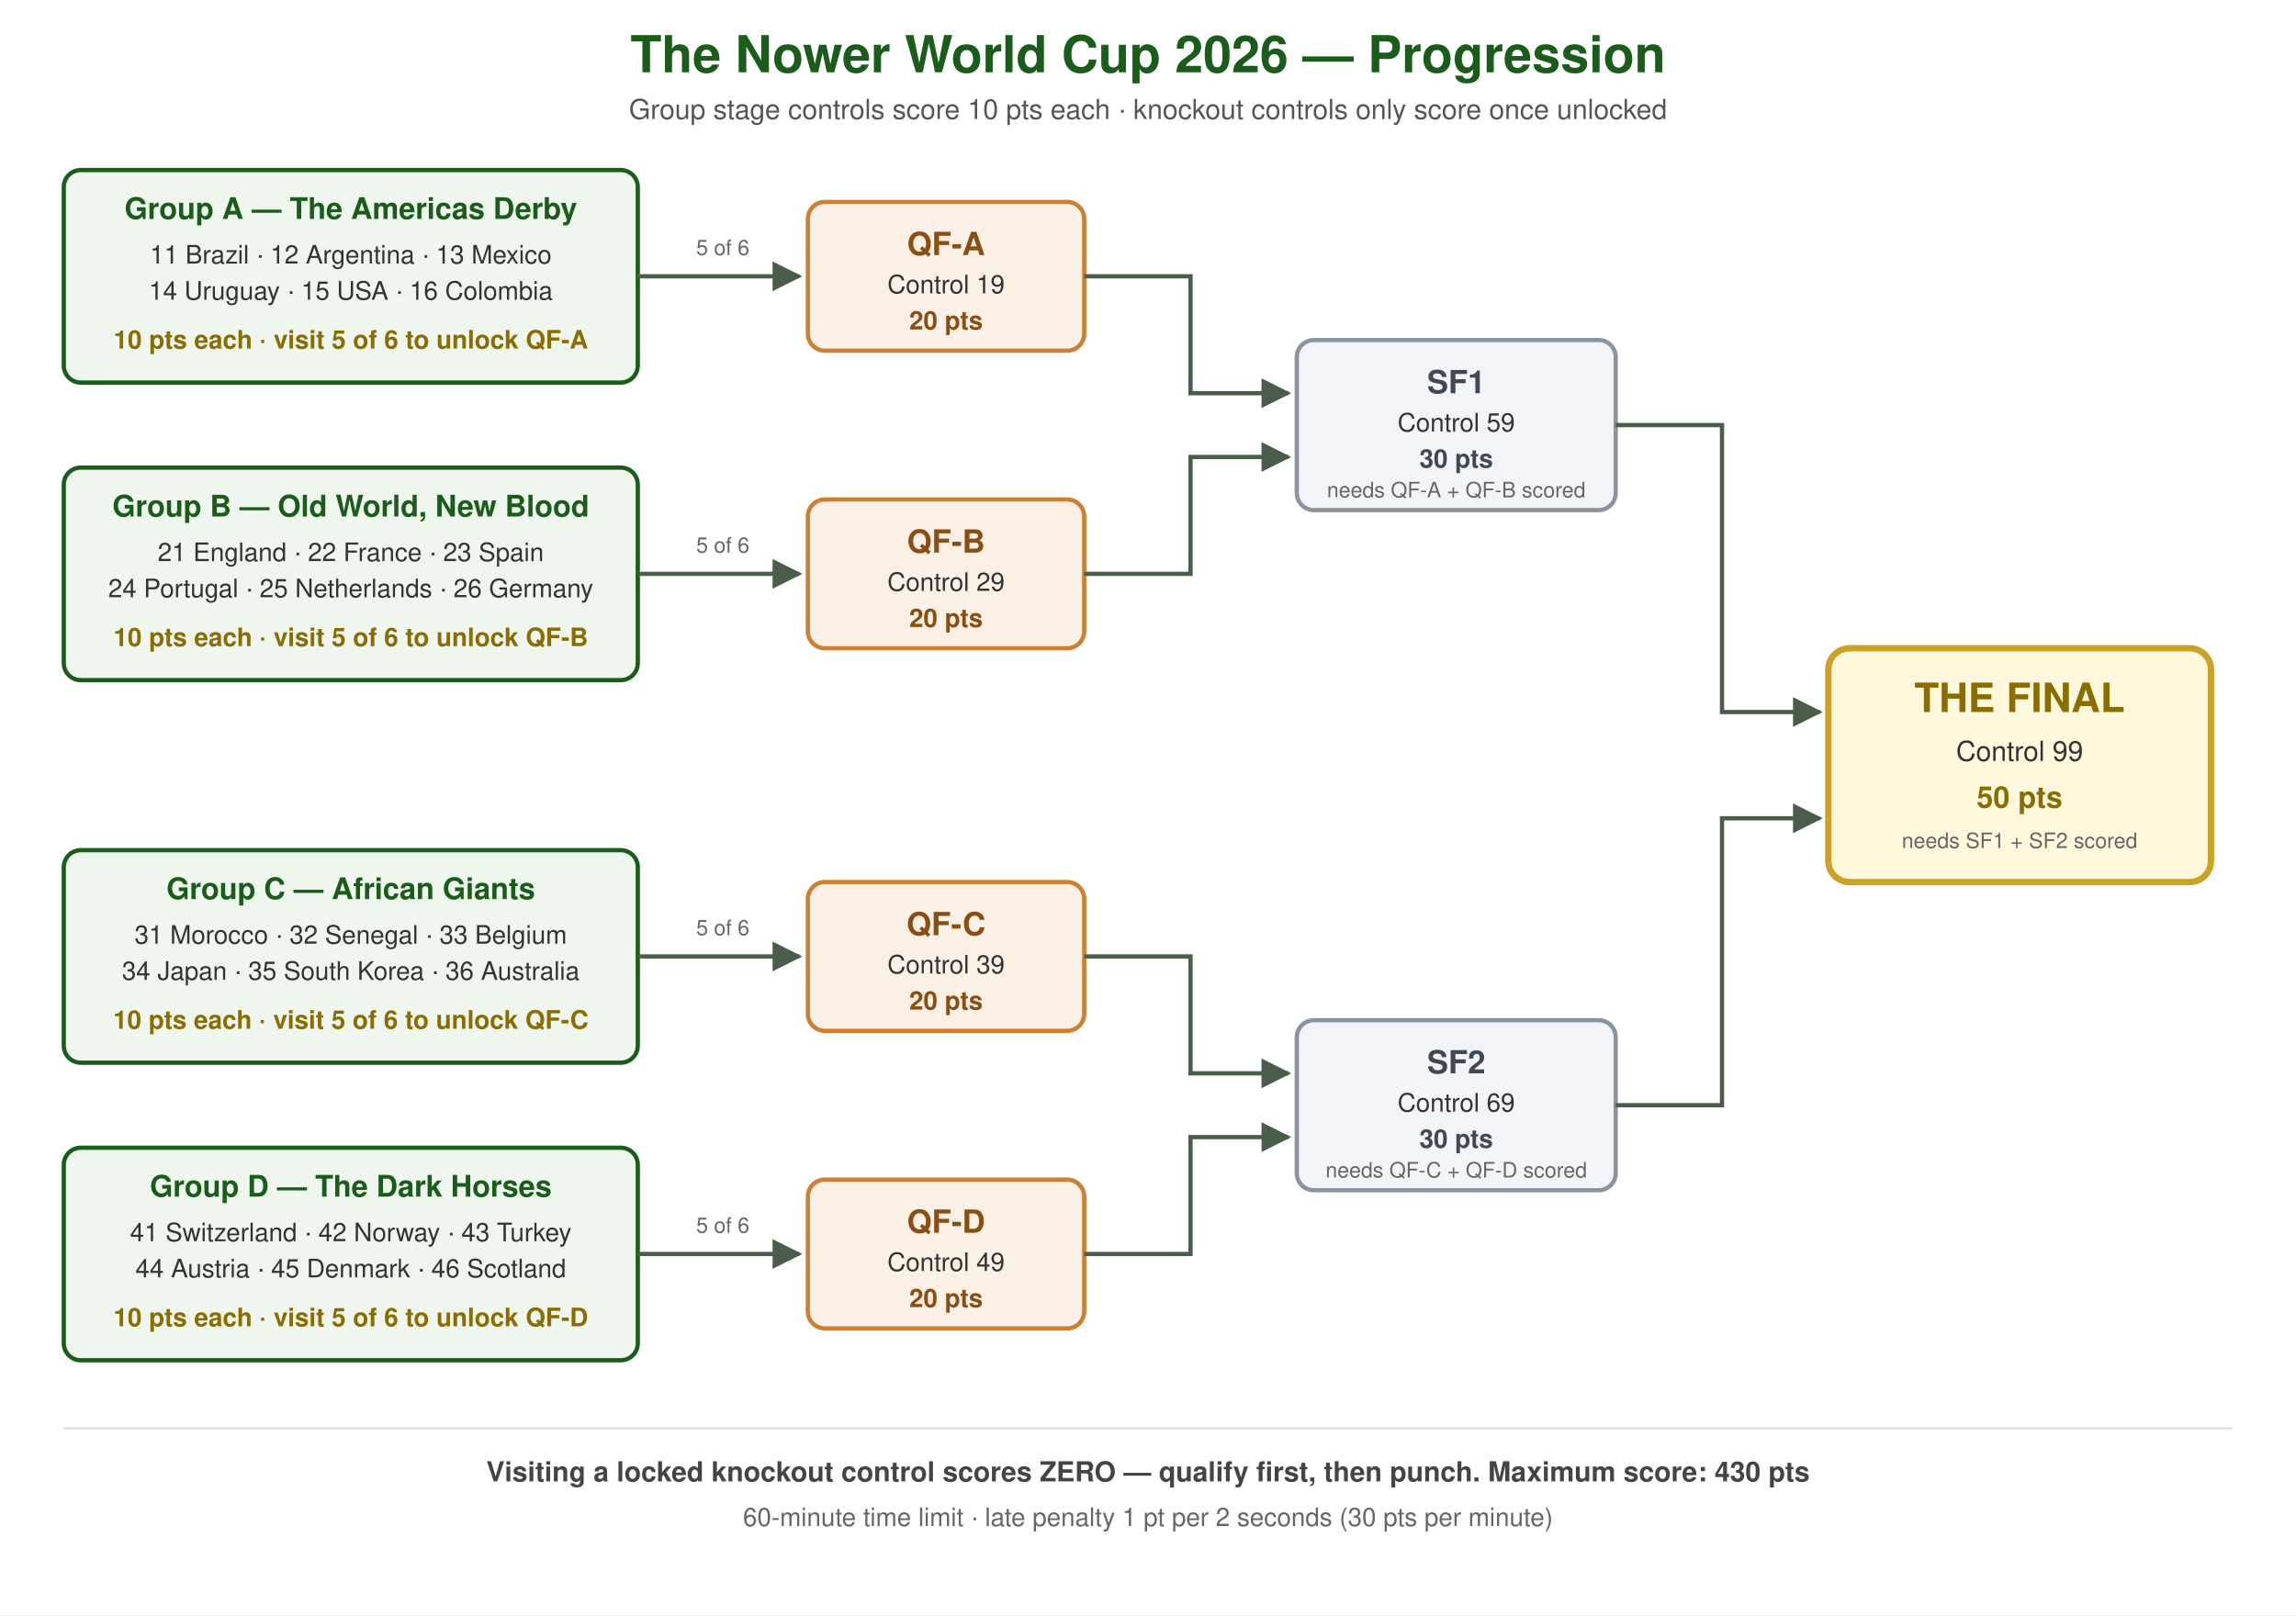
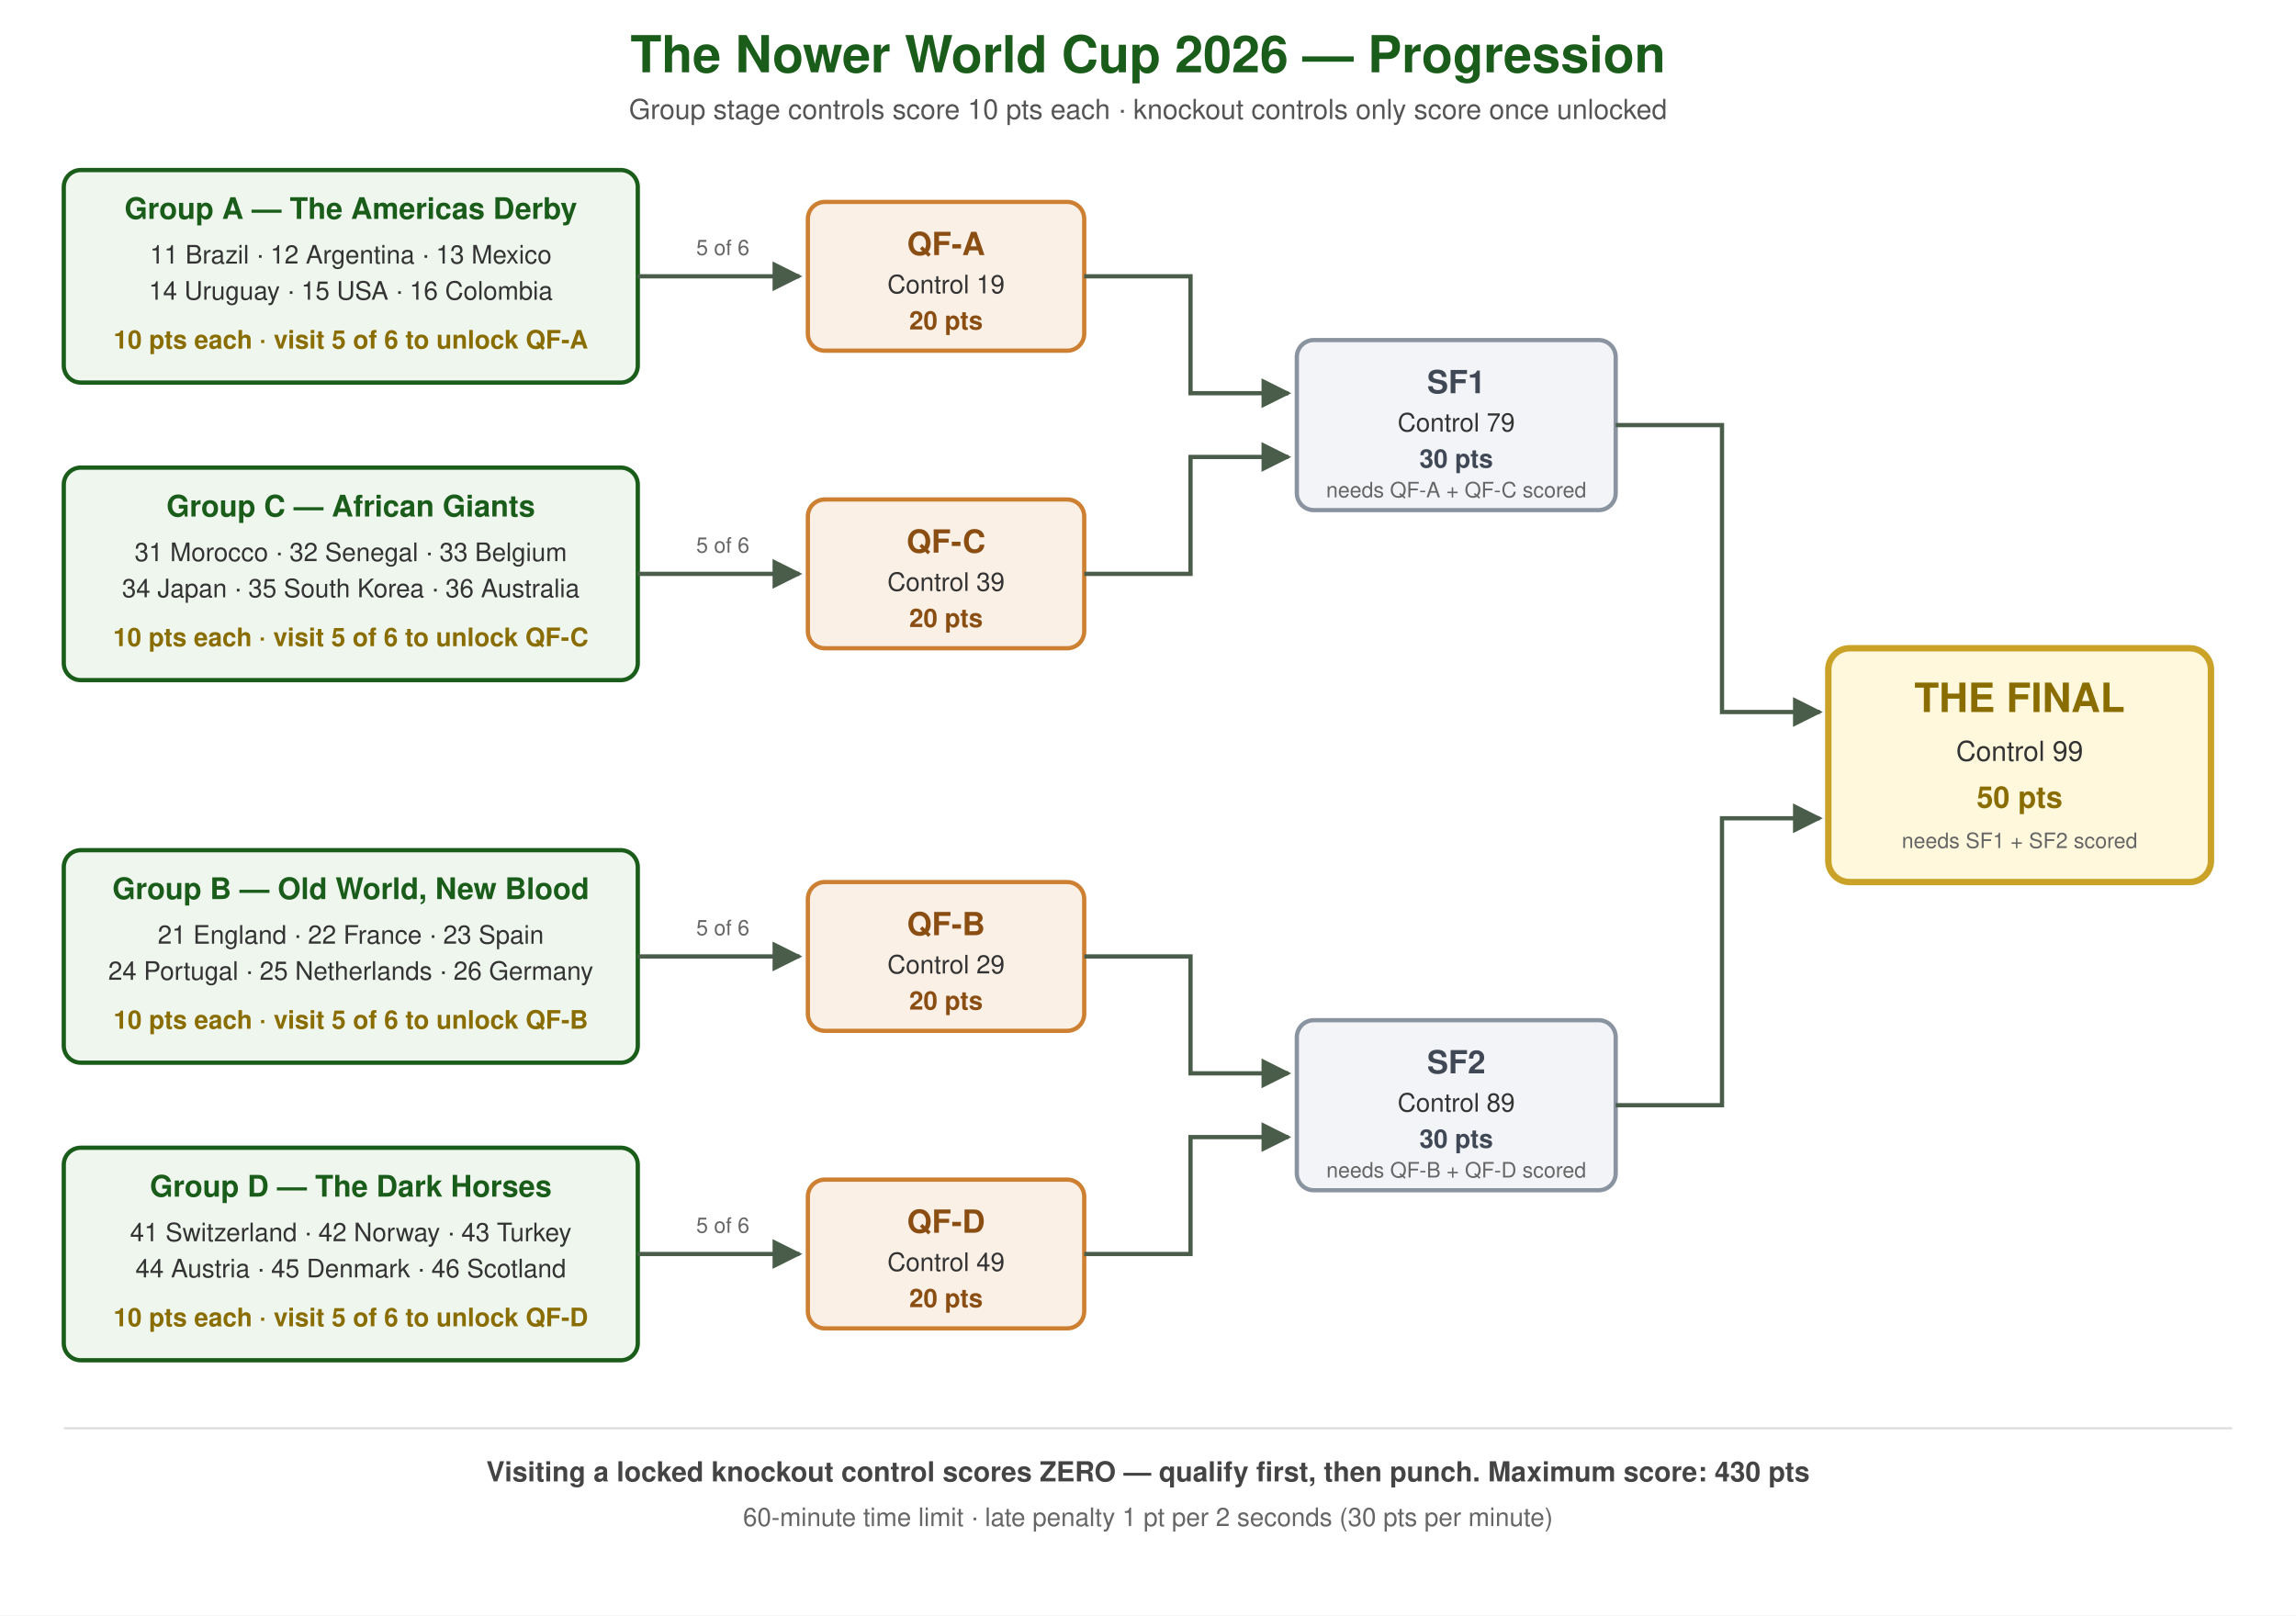
<svg xmlns="http://www.w3.org/2000/svg" width="1080" height="760" viewBox="0 0 1080 760" font-family="Helvetica, Arial, sans-serif">
  <defs>
    <marker id="arrow" viewBox="0 0 10 10" refX="9" refY="5" markerWidth="7" markerHeight="7" orient="auto-start-reverse">
      <path d="M0,0 L10,5 L0,10 z" fill="#4a5d4a" />
    </marker>
  </defs>
  <rect width="1080" height="760" fill="#ffffff" />
  <text x="540" y="34" text-anchor="middle" font-size="24" font-weight="bold" fill="#1a5c1a">The Nower World Cup 2026 — Progression</text>
  <text x="540" y="56" text-anchor="middle" font-size="13" fill="#555">Group stage controls score 10 pts each · knockout controls only score once unlocked</text>
  <g>
    <rect x="30" y="80" width="270" height="100" rx="8" fill="#eef6ee" stroke="#1a5c1a" stroke-width="2" />
    <text x="165" y="103" text-anchor="middle" font-size="14" font-weight="bold" fill="#1a5c1a">Group A — The Americas Derby</text>
    <text x="165" y="124" text-anchor="middle" font-size="12" fill="#333">11 Brazil · 12 Argentina · 13 Mexico</text>
    <text x="165" y="141" text-anchor="middle" font-size="12" fill="#333">14 Uruguay · 15 USA · 16 Colombia</text>
    <text x="165" y="164" text-anchor="middle" font-size="12" font-weight="bold" fill="#8a6d00">10 pts each · visit 5 of 6 to unlock QF-A</text>
  </g>
  <g>
    <rect x="30" y="220" width="270" height="100" rx="8" fill="#eef6ee" stroke="#1a5c1a" stroke-width="2" />
-     <text x="165" y="243" text-anchor="middle" font-size="14" font-weight="bold" fill="#1a5c1a">Group B — Old World, New Blood</text>
-     <text x="165" y="264" text-anchor="middle" font-size="12" fill="#333">21 England · 22 France · 23 Spain</text>
-     <text x="165" y="281" text-anchor="middle" font-size="12" fill="#333">24 Portugal · 25 Netherlands · 26 Germany</text>
-     <text x="165" y="304" text-anchor="middle" font-size="12" font-weight="bold" fill="#8a6d00">10 pts each · visit 5 of 6 to unlock QF-B</text>
+     <text x="165" y="243" text-anchor="middle" font-size="14" font-weight="bold" fill="#1a5c1a">Group C — African Giants</text>
+     <text x="165" y="264" text-anchor="middle" font-size="12" fill="#333">31 Morocco · 32 Senegal · 33 Belgium</text>
+     <text x="165" y="281" text-anchor="middle" font-size="12" fill="#333">34 Japan · 35 South Korea · 36 Australia</text>
+     <text x="165" y="304" text-anchor="middle" font-size="12" font-weight="bold" fill="#8a6d00">10 pts each · visit 5 of 6 to unlock QF-C</text>
  </g>
  <g>
    <rect x="30" y="400" width="270" height="100" rx="8" fill="#eef6ee" stroke="#1a5c1a" stroke-width="2" />
-     <text x="165" y="423" text-anchor="middle" font-size="14" font-weight="bold" fill="#1a5c1a">Group C — African Giants</text>
-     <text x="165" y="444" text-anchor="middle" font-size="12" fill="#333">31 Morocco · 32 Senegal · 33 Belgium</text>
-     <text x="165" y="461" text-anchor="middle" font-size="12" fill="#333">34 Japan · 35 South Korea · 36 Australia</text>
-     <text x="165" y="484" text-anchor="middle" font-size="12" font-weight="bold" fill="#8a6d00">10 pts each · visit 5 of 6 to unlock QF-C</text>
+     <text x="165" y="423" text-anchor="middle" font-size="14" font-weight="bold" fill="#1a5c1a">Group B — Old World, New Blood</text>
+     <text x="165" y="444" text-anchor="middle" font-size="12" fill="#333">21 England · 22 France · 23 Spain</text>
+     <text x="165" y="461" text-anchor="middle" font-size="12" fill="#333">24 Portugal · 25 Netherlands · 26 Germany</text>
+     <text x="165" y="484" text-anchor="middle" font-size="12" font-weight="bold" fill="#8a6d00">10 pts each · visit 5 of 6 to unlock QF-B</text>
  </g>
  <g>
    <rect x="30" y="540" width="270" height="100" rx="8" fill="#eef6ee" stroke="#1a5c1a" stroke-width="2" />
    <text x="165" y="563" text-anchor="middle" font-size="14" font-weight="bold" fill="#1a5c1a">Group D — The Dark Horses</text>
    <text x="165" y="584" text-anchor="middle" font-size="12" fill="#333">41 Switzerland · 42 Norway · 43 Turkey</text>
    <text x="165" y="601" text-anchor="middle" font-size="12" fill="#333">44 Austria · 45 Denmark · 46 Scotland</text>
    <text x="165" y="624" text-anchor="middle" font-size="12" font-weight="bold" fill="#8a6d00">10 pts each · visit 5 of 6 to unlock QF-D</text>
  </g>
  <g>
    <rect x="380" y="95" width="130" height="70" rx="8" fill="#faf0e6" stroke="#cd7f32" stroke-width="2" />
    <text x="445" y="120" text-anchor="middle" font-size="15" font-weight="bold" fill="#8a4d12">QF-A</text>
    <text x="445" y="138" text-anchor="middle" font-size="12" fill="#333">Control 19</text>
    <text x="445" y="155" text-anchor="middle" font-size="12" font-weight="bold" fill="#8a4d12">20 pts</text>
  </g>
  <g>
    <rect x="380" y="235" width="130" height="70" rx="8" fill="#faf0e6" stroke="#cd7f32" stroke-width="2" />
-     <text x="445" y="260" text-anchor="middle" font-size="15" font-weight="bold" fill="#8a4d12">QF-B</text>
-     <text x="445" y="278" text-anchor="middle" font-size="12" fill="#333">Control 29</text>
+     <text x="445" y="260" text-anchor="middle" font-size="15" font-weight="bold" fill="#8a4d12">QF-C</text>
+     <text x="445" y="278" text-anchor="middle" font-size="12" fill="#333">Control 39</text>
    <text x="445" y="295" text-anchor="middle" font-size="12" font-weight="bold" fill="#8a4d12">20 pts</text>
  </g>
  <g>
    <rect x="380" y="415" width="130" height="70" rx="8" fill="#faf0e6" stroke="#cd7f32" stroke-width="2" />
-     <text x="445" y="440" text-anchor="middle" font-size="15" font-weight="bold" fill="#8a4d12">QF-C</text>
-     <text x="445" y="458" text-anchor="middle" font-size="12" fill="#333">Control 39</text>
+     <text x="445" y="440" text-anchor="middle" font-size="15" font-weight="bold" fill="#8a4d12">QF-B</text>
+     <text x="445" y="458" text-anchor="middle" font-size="12" fill="#333">Control 29</text>
    <text x="445" y="475" text-anchor="middle" font-size="12" font-weight="bold" fill="#8a4d12">20 pts</text>
  </g>
  <g>
    <rect x="380" y="555" width="130" height="70" rx="8" fill="#faf0e6" stroke="#cd7f32" stroke-width="2" />
    <text x="445" y="580" text-anchor="middle" font-size="15" font-weight="bold" fill="#8a4d12">QF-D</text>
    <text x="445" y="598" text-anchor="middle" font-size="12" fill="#333">Control 49</text>
    <text x="445" y="615" text-anchor="middle" font-size="12" font-weight="bold" fill="#8a4d12">20 pts</text>
  </g>
  <g>
    <rect x="610" y="160" width="150" height="80" rx="8" fill="#f2f4f7" stroke="#8a93a0" stroke-width="2" />
    <text x="685" y="185" text-anchor="middle" font-size="15" font-weight="bold" fill="#3f4854">SF1</text>
-     <text x="685" y="203" text-anchor="middle" font-size="12" fill="#333">Control 59</text>
+     <text x="685" y="203" text-anchor="middle" font-size="12" fill="#333">Control 79</text>
    <text x="685" y="220" text-anchor="middle" font-size="12" font-weight="bold" fill="#3f4854">30 pts</text>
-     <text x="685" y="234" text-anchor="middle" font-size="10" fill="#666">needs QF-A + QF-B scored</text>
+     <text x="685" y="234" text-anchor="middle" font-size="10" fill="#666">needs QF-A + QF-C scored</text>
  </g>
  <g>
    <rect x="610" y="480" width="150" height="80" rx="8" fill="#f2f4f7" stroke="#8a93a0" stroke-width="2" />
    <text x="685" y="505" text-anchor="middle" font-size="15" font-weight="bold" fill="#3f4854">SF2</text>
-     <text x="685" y="523" text-anchor="middle" font-size="12" fill="#333">Control 69</text>
+     <text x="685" y="523" text-anchor="middle" font-size="12" fill="#333">Control 89</text>
    <text x="685" y="540" text-anchor="middle" font-size="12" font-weight="bold" fill="#3f4854">30 pts</text>
-     <text x="685" y="554" text-anchor="middle" font-size="10" fill="#666">needs QF-C + QF-D scored</text>
+     <text x="685" y="554" text-anchor="middle" font-size="10" fill="#666">needs QF-B + QF-D scored</text>
  </g>
  <g>
    <rect x="860" y="305" width="180" height="110" rx="10" fill="#fff8dc" stroke="#c9a227" stroke-width="3" />
    <text x="950" y="335" text-anchor="middle" font-size="19" font-weight="bold" fill="#8a6d00">THE FINAL</text>
    <text x="950" y="358" text-anchor="middle" font-size="13" fill="#333">Control 99</text>
    <text x="950" y="380" text-anchor="middle" font-size="14" font-weight="bold" fill="#8a6d00">50 pts</text>
    <text x="950" y="399" text-anchor="middle" font-size="10" fill="#666">needs SF1 + SF2 scored</text>
  </g>
  <line x1="300" y1="130" x2="376" y2="130" stroke="#4a5d4a" stroke-width="2" marker-end="url(#arrow)" />
  <line x1="300" y1="270" x2="376" y2="270" stroke="#4a5d4a" stroke-width="2" marker-end="url(#arrow)" />
  <line x1="300" y1="450" x2="376" y2="450" stroke="#4a5d4a" stroke-width="2" marker-end="url(#arrow)" />
  <line x1="300" y1="590" x2="376" y2="590" stroke="#4a5d4a" stroke-width="2" marker-end="url(#arrow)" />
  <text x="340" y="120" text-anchor="middle" font-size="10" fill="#666">5 of 6</text>
  <text x="340" y="260" text-anchor="middle" font-size="10" fill="#666">5 of 6</text>
  <text x="340" y="440" text-anchor="middle" font-size="10" fill="#666">5 of 6</text>
  <text x="340" y="580" text-anchor="middle" font-size="10" fill="#666">5 of 6</text>
  <path d="M510,130 H560 V185 H606" fill="none" stroke="#4a5d4a" stroke-width="2" marker-end="url(#arrow)" />
  <path d="M510,270 H560 V215 H606" fill="none" stroke="#4a5d4a" stroke-width="2" marker-end="url(#arrow)" />
  <path d="M510,450 H560 V505 H606" fill="none" stroke="#4a5d4a" stroke-width="2" marker-end="url(#arrow)" />
  <path d="M510,590 H560 V535 H606" fill="none" stroke="#4a5d4a" stroke-width="2" marker-end="url(#arrow)" />
  <path d="M760,200 H810 V335 H856" fill="none" stroke="#4a5d4a" stroke-width="2" marker-end="url(#arrow)" />
  <path d="M760,520 H810 V385 H856" fill="none" stroke="#4a5d4a" stroke-width="2" marker-end="url(#arrow)" />
  <line x1="30" y1="672" x2="1050" y2="672" stroke="#ddd" stroke-width="1" />
  <text x="540" y="697" text-anchor="middle" font-size="13" font-weight="bold" fill="#444">Visiting a locked knockout control scores ZERO — qualify first, then punch. Maximum score: 430 pts</text>
  <text x="540" y="718" text-anchor="middle" font-size="12" fill="#666">60-minute time limit · late penalty 1 pt per 2 seconds (30 pts per minute)</text>
</svg>
